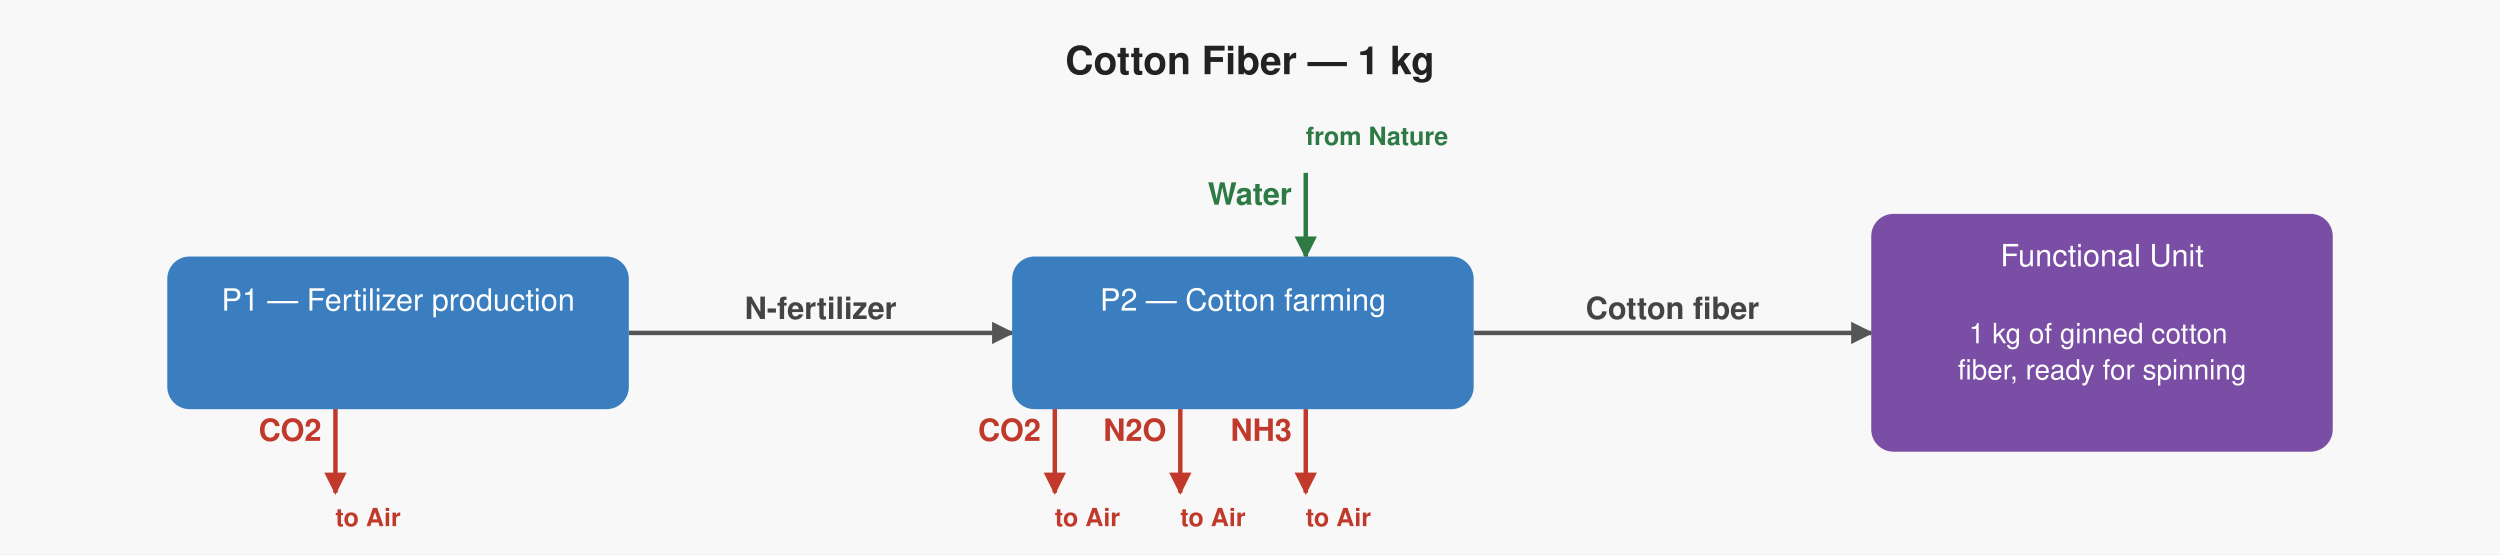
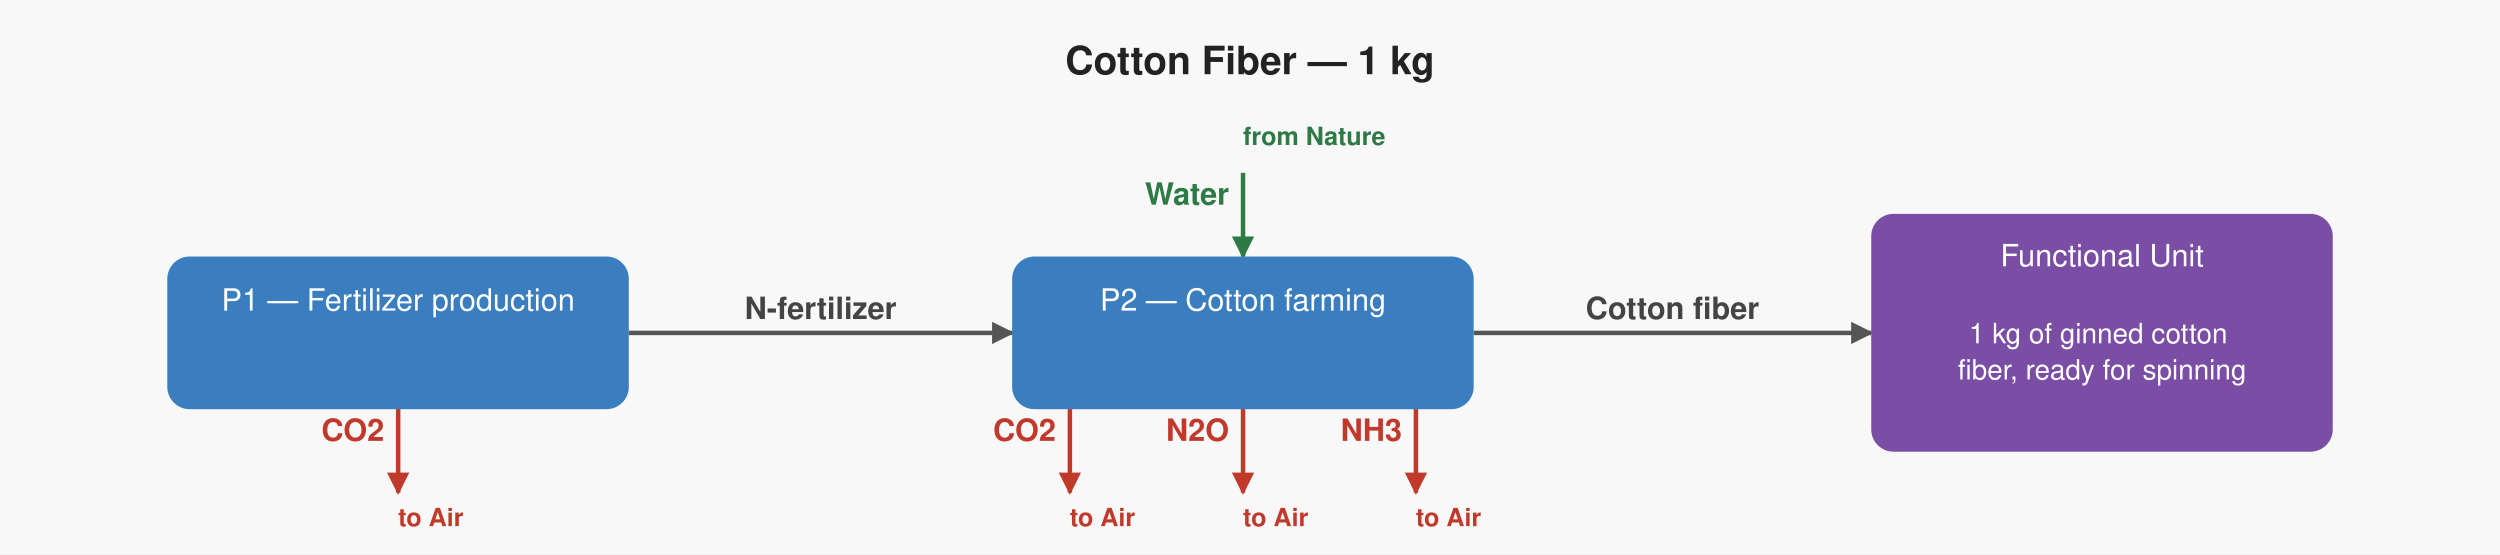
<svg xmlns="http://www.w3.org/2000/svg" width="896.6" height="198.7" viewBox="0 -76.7 896.6 198.7">
  <rect x="0" y="-76.7" width="896.6" height="198.7" fill="#f8f8f8" />
  <defs>
    <marker id="arr" viewBox="0 0 10 10" refX="9" refY="5" markerWidth="5" markerHeight="5" orient="auto">
      <path d="M0,0 L10,5 L0,10 z" fill="#555555" />
    </marker>
    <marker id="arr-green" viewBox="0 0 10 10" refX="9" refY="5" markerWidth="5" markerHeight="5" orient="auto">
      <path d="M0,0 L10,5 L0,10 z" fill="#2d7a45" />
    </marker>
    <marker id="arr-red" viewBox="0 0 10 10" refX="9" refY="5" markerWidth="5" markerHeight="5" orient="auto">
      <path d="M0,0 L10,5 L0,10 z" fill="#c0392b" />
    </marker>
  </defs>
  <text x="448.3" y="-50.1" text-anchor="middle" dominant-baseline="auto" font-family="Helvetica,Arial,sans-serif" font-size="14" font-weight="bold" fill="#222">Cotton Fiber — 1 kg</text>
-   <line x1="120.3" y1="70.0" x2="120.3" y2="100.0" stroke="#c0392b" stroke-width="1.6" marker-end="url(#arr-red)" />
-   <text x="115.3" y="81.4" text-anchor="end" dominant-baseline="auto" font-family="Helvetica,Arial,sans-serif" font-size="11" font-weight="bold" fill="#c0392b">CO2</text>
-   <text x="120.3" y="112.0" text-anchor="start" dominant-baseline="auto" font-family="Helvetica,Arial,sans-serif" font-size="9" font-weight="bold" fill="#c0392b">to Air</text>
-   <text x="468.3" y="-24.7" text-anchor="start" dominant-baseline="auto" font-family="Helvetica,Arial,sans-serif" font-size="9" font-weight="bold" fill="#2d7a45">from Nature</text>
-   <line x1="468.3" y1="-14.7" x2="468.3" y2="15.3" stroke="#2d7a45" stroke-width="1.6" marker-end="url(#arr-green)" />
-   <text x="463.3" y="-3.3" text-anchor="end" dominant-baseline="auto" font-family="Helvetica,Arial,sans-serif" font-size="11" font-weight="bold" fill="#2d7a45">Water</text>
-   <line x1="378.3" y1="70.0" x2="378.3" y2="100.0" stroke="#c0392b" stroke-width="1.6" marker-end="url(#arr-red)" />
-   <text x="373.3" y="81.4" text-anchor="end" dominant-baseline="auto" font-family="Helvetica,Arial,sans-serif" font-size="11" font-weight="bold" fill="#c0392b">CO2</text>
-   <text x="378.3" y="112.0" text-anchor="start" dominant-baseline="auto" font-family="Helvetica,Arial,sans-serif" font-size="9" font-weight="bold" fill="#c0392b">to Air</text>
-   <line x1="423.3" y1="70.0" x2="423.3" y2="100.0" stroke="#c0392b" stroke-width="1.6" marker-end="url(#arr-red)" />
-   <text x="418.3" y="81.4" text-anchor="end" dominant-baseline="auto" font-family="Helvetica,Arial,sans-serif" font-size="11" font-weight="bold" fill="#c0392b">N2O</text>
-   <text x="423.3" y="112.0" text-anchor="start" dominant-baseline="auto" font-family="Helvetica,Arial,sans-serif" font-size="9" font-weight="bold" fill="#c0392b">to Air</text>
-   <line x1="468.3" y1="70.0" x2="468.3" y2="100.0" stroke="#c0392b" stroke-width="1.6" marker-end="url(#arr-red)" />
-   <text x="463.3" y="81.4" text-anchor="end" dominant-baseline="auto" font-family="Helvetica,Arial,sans-serif" font-size="11" font-weight="bold" fill="#c0392b">NH3</text>
-   <text x="468.3" y="112.0" text-anchor="start" dominant-baseline="auto" font-family="Helvetica,Arial,sans-serif" font-size="9" font-weight="bold" fill="#c0392b">to Air</text>
+   <line x1="142.8" y1="70.0" x2="142.8" y2="100.0" stroke="#c0392b" stroke-width="1.6" marker-end="url(#arr-red)" />
+   <text x="137.8" y="81.4" text-anchor="end" dominant-baseline="auto" font-family="Helvetica,Arial,sans-serif" font-size="11" font-weight="bold" fill="#c0392b">CO2</text>
+   <text x="142.8" y="112.0" text-anchor="start" dominant-baseline="auto" font-family="Helvetica,Arial,sans-serif" font-size="9" font-weight="bold" fill="#c0392b">to Air</text>
+   <text x="445.8" y="-24.7" text-anchor="start" dominant-baseline="auto" font-family="Helvetica,Arial,sans-serif" font-size="9" font-weight="bold" fill="#2d7a45">from Nature</text>
+   <line x1="445.8" y1="-14.7" x2="445.8" y2="15.3" stroke="#2d7a45" stroke-width="1.6" marker-end="url(#arr-green)" />
+   <text x="440.8" y="-3.3" text-anchor="end" dominant-baseline="auto" font-family="Helvetica,Arial,sans-serif" font-size="11" font-weight="bold" fill="#2d7a45">Water</text>
+   <line x1="383.7" y1="70.0" x2="383.7" y2="100.0" stroke="#c0392b" stroke-width="1.6" marker-end="url(#arr-red)" />
+   <text x="378.7" y="81.4" text-anchor="end" dominant-baseline="auto" font-family="Helvetica,Arial,sans-serif" font-size="11" font-weight="bold" fill="#c0392b">CO2</text>
+   <text x="383.7" y="112.0" text-anchor="start" dominant-baseline="auto" font-family="Helvetica,Arial,sans-serif" font-size="9" font-weight="bold" fill="#c0392b">to Air</text>
+   <line x1="445.8" y1="70.0" x2="445.8" y2="100.0" stroke="#c0392b" stroke-width="1.6" marker-end="url(#arr-red)" />
+   <text x="440.8" y="81.4" text-anchor="end" dominant-baseline="auto" font-family="Helvetica,Arial,sans-serif" font-size="11" font-weight="bold" fill="#c0392b">N2O</text>
+   <text x="445.8" y="112.0" text-anchor="start" dominant-baseline="auto" font-family="Helvetica,Arial,sans-serif" font-size="9" font-weight="bold" fill="#c0392b">to Air</text>
+   <line x1="507.8" y1="70.0" x2="507.8" y2="100.0" stroke="#c0392b" stroke-width="1.6" marker-end="url(#arr-red)" />
+   <text x="502.8" y="81.4" text-anchor="end" dominant-baseline="auto" font-family="Helvetica,Arial,sans-serif" font-size="11" font-weight="bold" fill="#c0392b">NH3</text>
+   <text x="507.8" y="112.0" text-anchor="start" dominant-baseline="auto" font-family="Helvetica,Arial,sans-serif" font-size="9" font-weight="bold" fill="#c0392b">to Air</text>
  <line x1="225.5" y1="42.7" x2="363.0" y2="42.7" stroke="#555555" stroke-width="1.6" marker-end="url(#arr)" />
  <text x="294.3" y="37.7" text-anchor="middle" dominant-baseline="auto" font-family="Helvetica,Arial,sans-serif" font-size="11" font-weight="bold" fill="#444">N-fertilizer</text>
  <line x1="528.5" y1="42.7" x2="671.1" y2="42.7" stroke="#555555" stroke-width="1.6" marker-end="url(#arr)" />
  <text x="599.8" y="37.7" text-anchor="middle" dominant-baseline="auto" font-family="Helvetica,Arial,sans-serif" font-size="11" font-weight="bold" fill="#444">Cotton fiber</text>
  <rect x="60.0" y="15.3" width="165.513" height="54.745" rx="8" fill="#3a7ebf" />
  <text x="142.8" y="34.7" text-anchor="middle" dominant-baseline="auto" font-family="Helvetica,Arial,sans-serif" font-size="11" font-weight="normal" fill="white">P1 — Fertilizer production</text>
  <rect x="363.0" y="15.3" width="165.513" height="54.745" rx="8" fill="#3a7ebf" />
  <text x="445.8" y="34.7" text-anchor="middle" dominant-baseline="auto" font-family="Helvetica,Arial,sans-serif" font-size="11" font-weight="normal" fill="white">P2 — Cotton farming</text>
  <rect x="671.1" y="-0.0" width="165.513" height="85.301" rx="8" fill="#7b4ea6" />
  <text x="753.9" y="18.8" text-anchor="middle" dominant-baseline="auto" font-family="Helvetica,Arial,sans-serif" font-size="11" font-weight="normal" fill="white">Functional Unit</text>
  <text text-anchor="middle" font-family="Helvetica,Arial,sans-serif" font-size="10" font-weight="normal" fill="white">
    <tspan x="753.9" y="46.4" dominant-baseline="auto">1 kg of ginned cotton</tspan>
    <tspan x="753.9" y="59.4" dominant-baseline="auto">fiber, ready for spinning</tspan>
  </text>
</svg>
